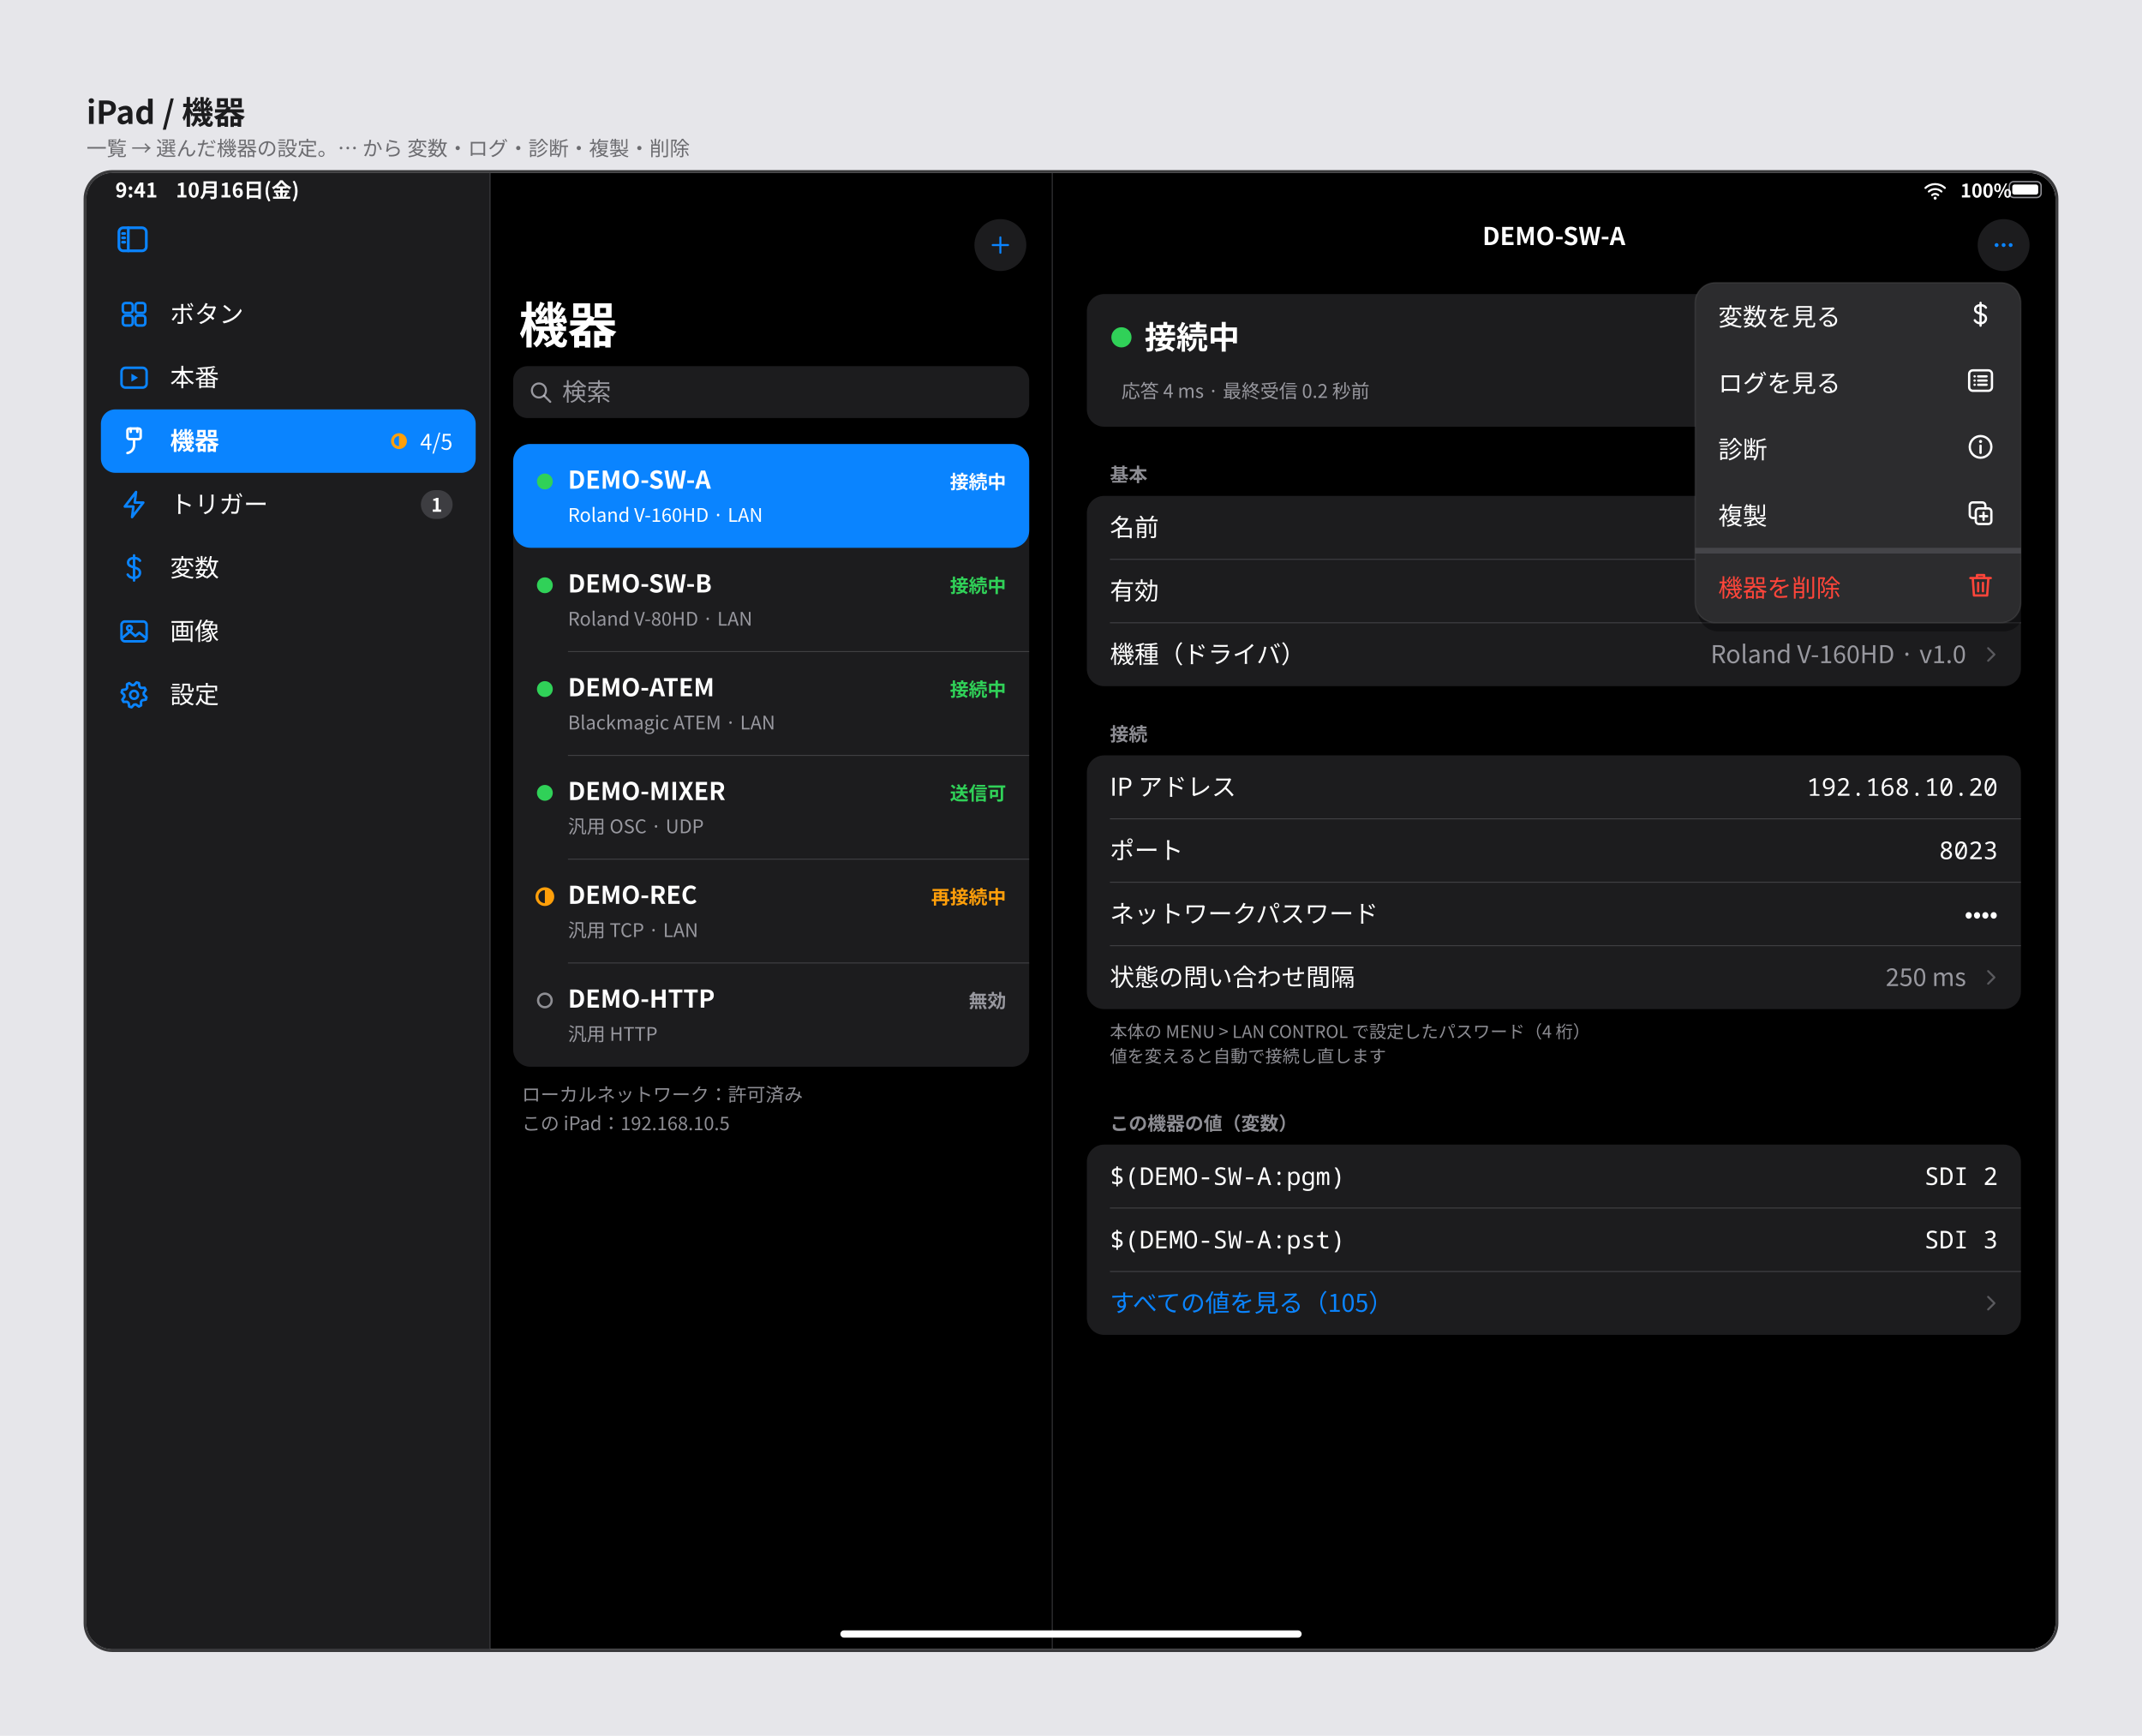
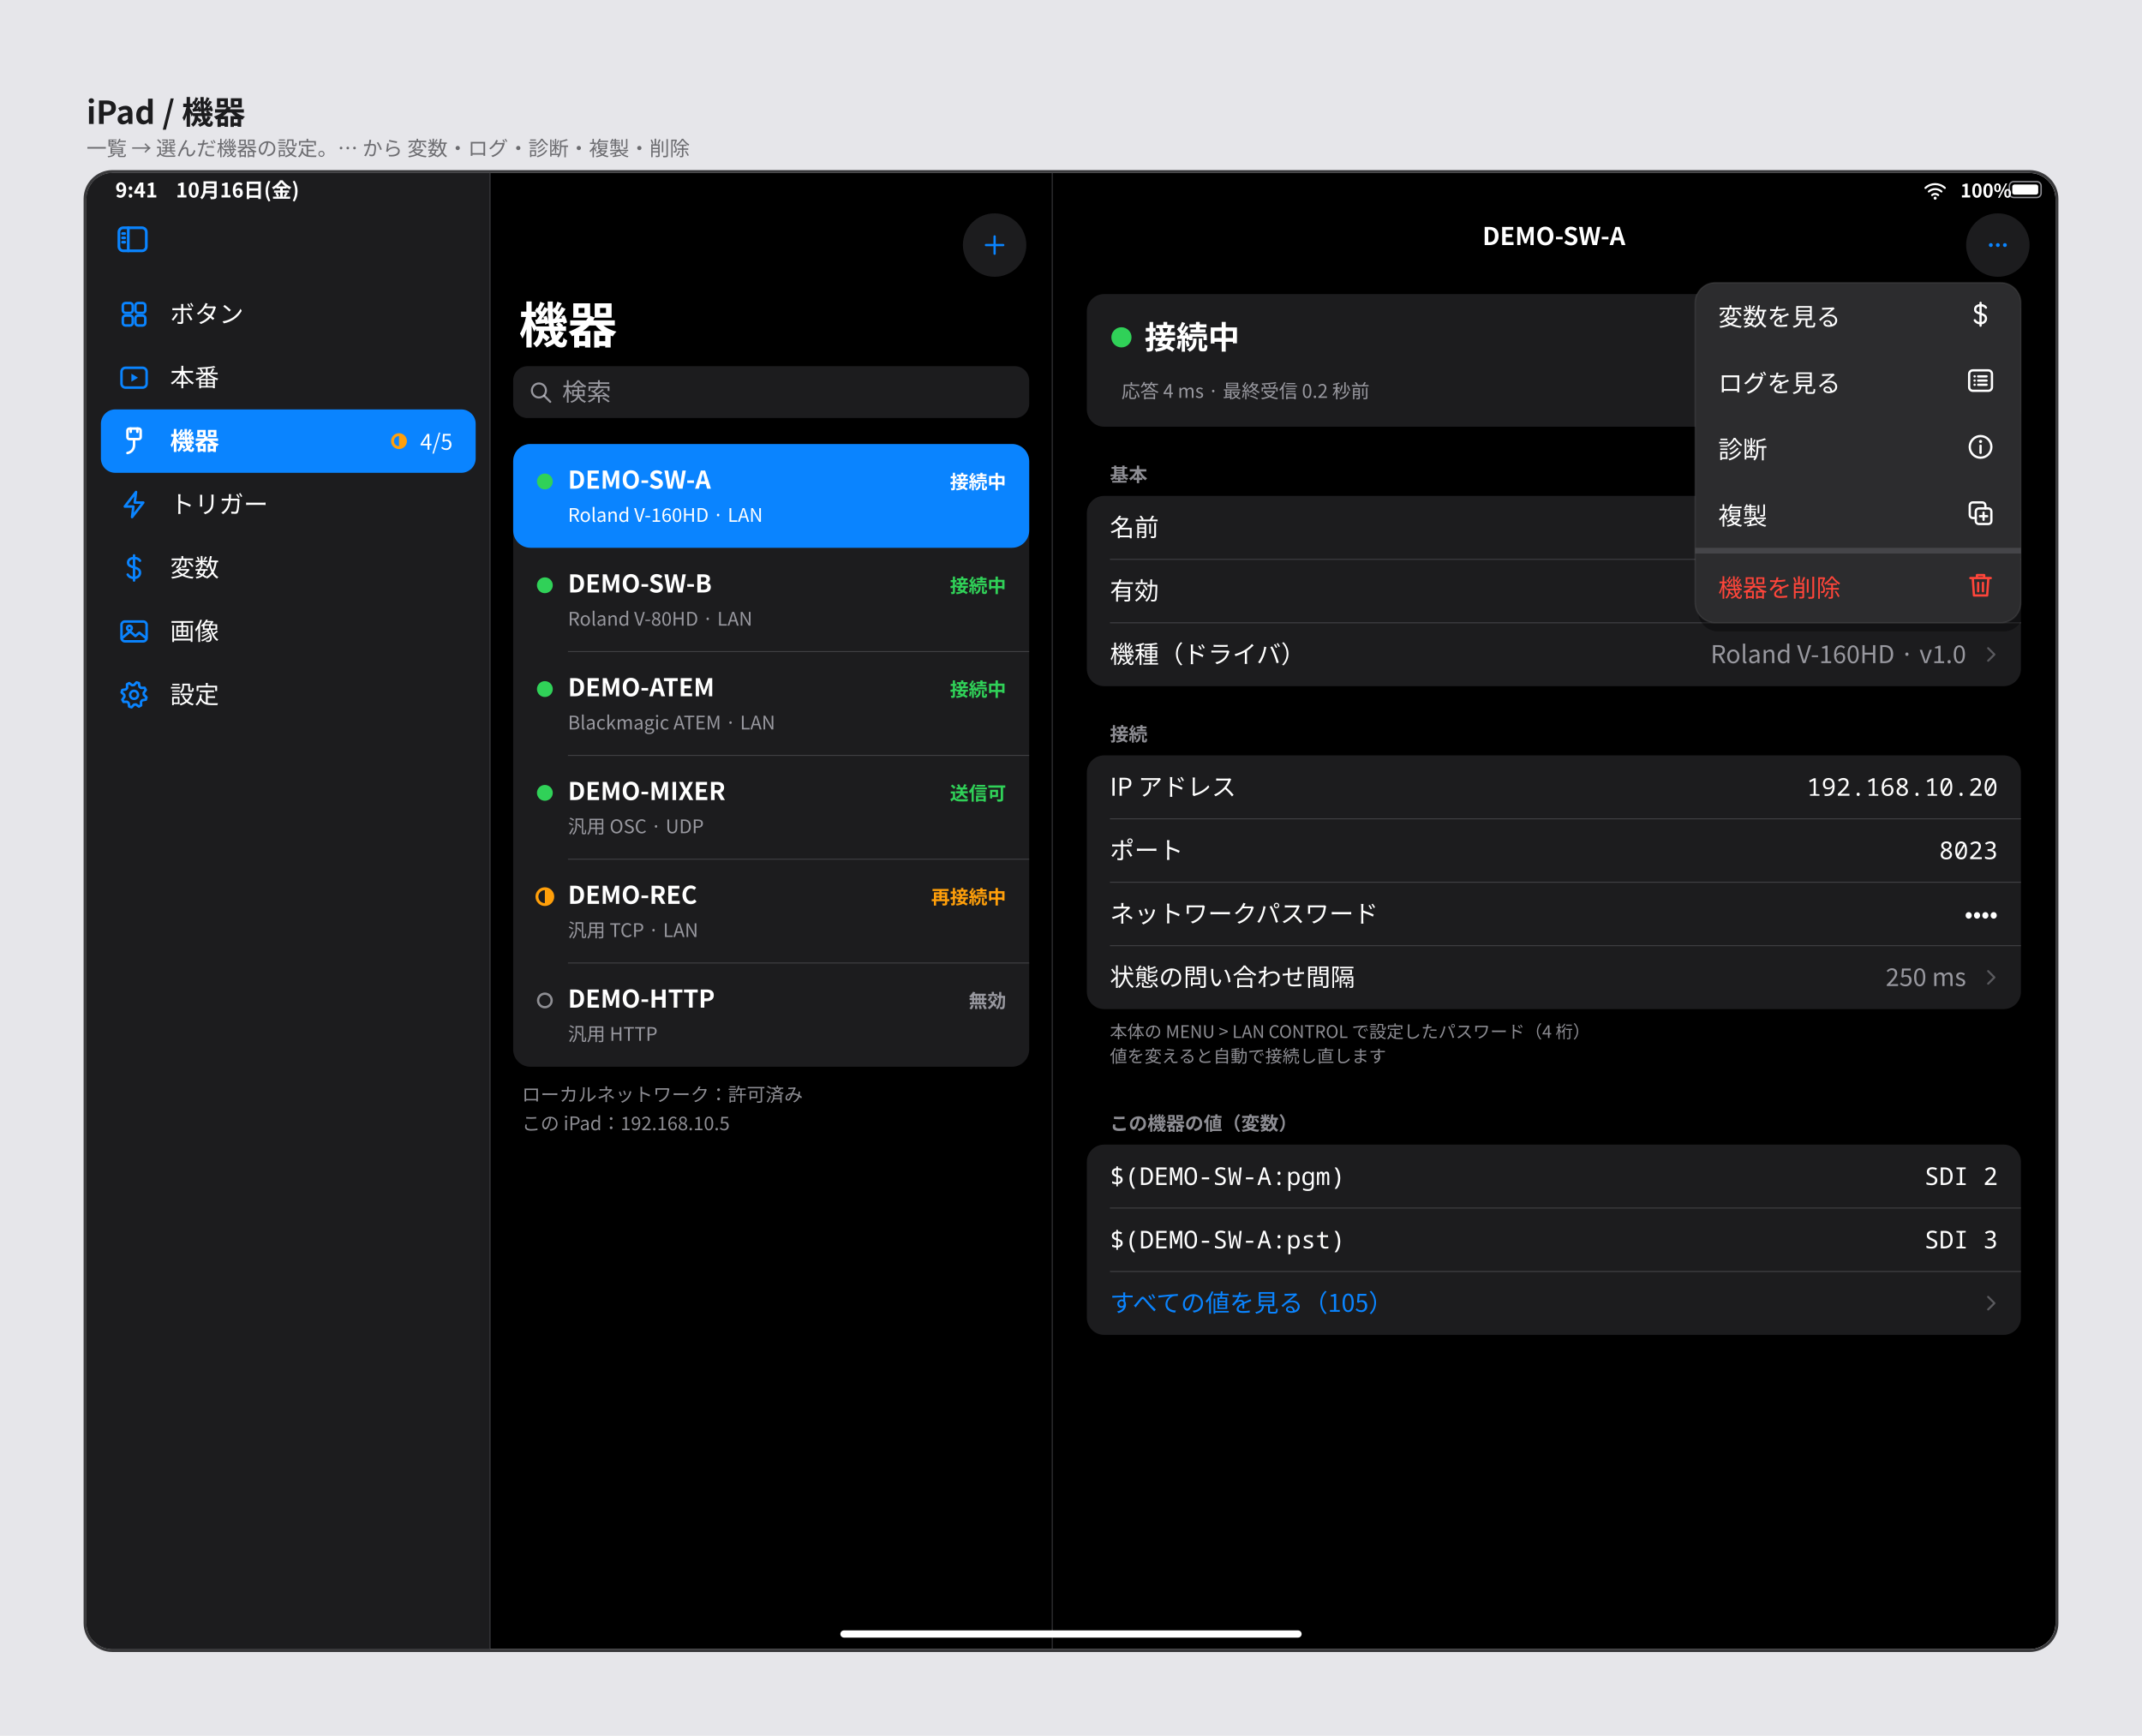
<svg xmlns="http://www.w3.org/2000/svg" width="1486" height="1204" viewBox="0 0 1486 1204">
  <rect x="0.00" y="0.00" width="1486.00" height="1204.00" fill="#E6E6EA" />
  <defs>
    <clipPath id="clip60_120">
      <rect x="0" y="0" width="1366" height="1024" rx="18" ry="18" />
    </clipPath>
  </defs>
  <g transform="translate(60.00,120.00)">
    <g clip-path="url(#clip60_120)">
      <rect x="0.00" y="0.00" width="1366.00" height="1024.00" fill="#000000" />
      <rect x="0.00" y="0.00" width="280.00" height="1024.00" fill="#1C1C1E" />
      <g transform="translate(20.00,34.00) scale(1.0)">
        <rect x="2.5" y="4" width="19" height="16" rx="3" fill="none" stroke="#0A84FF" stroke-width="1.9" stroke-linecap="round" stroke-linejoin="round" />
        <path d="M9 4 V20 M5 8 H6.5 M5 11 H6.5 M5 14 H6.5" fill="none" stroke="#0A84FF" stroke-width="1.9" stroke-linecap="round" stroke-linejoin="round" />
      </g>
      <g transform="translate(22.00,87.00) scale(0.9166667)">
        <rect x="3.5" y="3.5" width="7.5" height="7.5" rx="2" fill="none" stroke="#0A84FF" stroke-width="1.9" stroke-linecap="round" stroke-linejoin="round" />
        <rect x="3.5" y="13" width="7.5" height="7.5" rx="2" fill="none" stroke="#0A84FF" stroke-width="1.9" stroke-linecap="round" stroke-linejoin="round" />
        <rect x="13" y="3.5" width="7.5" height="7.5" rx="2" fill="none" stroke="#0A84FF" stroke-width="1.9" stroke-linecap="round" stroke-linejoin="round" />
        <rect x="13" y="13" width="7.5" height="7.5" rx="2" fill="none" stroke="#0A84FF" stroke-width="1.9" stroke-linecap="round" stroke-linejoin="round" />
      </g>
      <text x="58.00" y="104.00" font-family="-apple-system, 'SF Pro Text', 'Hiragino Sans', 'Noto Sans CJK JP', 'Noto Sans JP', sans-serif" font-size="17" font-weight="400" fill="#FFFFFF" text-anchor="start">ボタン</text>
      <g transform="translate(22.00,131.00) scale(0.9166667)">
        <rect x="2.5" y="4.5" width="19" height="15" rx="3" fill="none" stroke="#0A84FF" stroke-width="1.9" stroke-linecap="round" stroke-linejoin="round" />
        <path d="M10 9 L15 12 L10 15 Z" fill="#0A84FF" />
      </g>
      <text x="58.00" y="148.00" font-family="-apple-system, 'SF Pro Text', 'Hiragino Sans', 'Noto Sans CJK JP', 'Noto Sans JP', sans-serif" font-size="17" font-weight="400" fill="#FFFFFF" text-anchor="start">本番</text>
      <rect x="10.00" y="164.00" width="260.00" height="44.00" rx="10" ry="10" fill="#0A84FF" />
      <g transform="translate(22.00,175.00) scale(0.9166667)">
        <rect x="7" y="2.5" width="10" height="8" rx="1.5" fill="none" stroke="#FFFFFF" stroke-width="1.9" stroke-linecap="round" stroke-linejoin="round" />
        <path d="M9.5 2.5 V5 M14.5 2.5 V5 M12 10.5 V15 C12 18 10 20.5 7 21" fill="none" stroke="#FFFFFF" stroke-width="1.9" stroke-linecap="round" stroke-linejoin="round" />
      </g>
      <text x="58.00" y="192.00" font-family="-apple-system, 'SF Pro Text', 'Hiragino Sans', 'Noto Sans CJK JP', 'Noto Sans JP', sans-serif" font-size="17" font-weight="600" fill="#FFFFFF" text-anchor="start">機器</text>
      <text x="254.00" y="192.00" font-family="-apple-system, 'SF Pro Text', 'Hiragino Sans', 'Noto Sans CJK JP', 'Noto Sans JP', sans-serif" font-size="15" font-weight="400" fill="#FFFFFF" text-anchor="end">4/5</text>
      <circle cx="216.80" cy="186.00" r="4.5" fill="none" stroke="#FF9F0A" stroke-width="2" />
      <path d="M216.8 181.5 A4.5 4.5 0 0 1 216.8 190.5 Z" fill="#FF9F0A" />
      <g transform="translate(22.00,219.00) scale(0.9166667)">
        <path d="M13.5 2.5 L5 13.5 H11.5 L10.5 21.5 L19 10.5 H12.5 Z" fill="none" stroke="#0A84FF" stroke-width="1.9" stroke-linecap="round" stroke-linejoin="round" />
      </g>
      <text x="58.00" y="236.00" font-family="-apple-system, 'SF Pro Text', 'Hiragino Sans', 'Noto Sans CJK JP', 'Noto Sans JP', sans-serif" font-size="17" font-weight="400" fill="#FFFFFF" text-anchor="start">トリガー</text>
-       <rect x="232.00" y="220.00" width="22.00" height="20.00" rx="10" ry="10" fill="rgba(120,120,128,0.36)" />
-       <text x="243.00" y="235.00" font-family="-apple-system, 'SF Pro Text', 'Hiragino Sans', 'Noto Sans CJK JP', 'Noto Sans JP', sans-serif" font-size="13" font-weight="600" fill="#FFFFFF" text-anchor="middle">1</text>
      <g transform="translate(22.00,263.00) scale(0.9166667)">
        <path d="M12 2.5 V21.5 M16.5 6.5 C15.5 5 14 4.5 12 4.5 C9 4.5 7.5 6 7.5 8 C7.5 12.5 16.5 10.5 16.5 15.5 C16.5 17.8 14.6 19.5 12 19.5 C9.8 19.5 8.2 18.7 7.2 17" fill="none" stroke="#0A84FF" stroke-width="1.9" stroke-linecap="round" stroke-linejoin="round" />
      </g>
      <text x="58.00" y="280.00" font-family="-apple-system, 'SF Pro Text', 'Hiragino Sans', 'Noto Sans CJK JP', 'Noto Sans JP', sans-serif" font-size="17" font-weight="400" fill="#FFFFFF" text-anchor="start">変数</text>
      <g transform="translate(22.00,307.00) scale(0.9166667)">
        <rect x="2.5" y="4.5" width="19" height="15" rx="2.5" fill="none" stroke="#0A84FF" stroke-width="1.9" stroke-linecap="round" stroke-linejoin="round" />
        <circle cx="8.5" cy="9.5" r="1.8" fill="none" stroke="#0A84FF" stroke-width="1.9" stroke-linecap="round" stroke-linejoin="round" />
        <path d="M3 17 L9 12 L13 15.5 L16 13 L21 17" fill="none" stroke="#0A84FF" stroke-width="1.9" stroke-linecap="round" stroke-linejoin="round" />
      </g>
      <text x="58.00" y="324.00" font-family="-apple-system, 'SF Pro Text', 'Hiragino Sans', 'Noto Sans CJK JP', 'Noto Sans JP', sans-serif" font-size="17" font-weight="400" fill="#FFFFFF" text-anchor="start">画像</text>
      <g transform="translate(22.00,351.00) scale(0.9166667)">
        <path d="M12.00 4.60 L13.87 2.58 L15.67 3.13 L16.11 5.85 L17.23 6.77 L19.98 6.67 L20.87 8.33 L19.26 10.56 L19.40 12.00 L21.42 13.87 L20.87 15.67 L18.15 16.11 L17.23 17.23 L17.33 19.98 L15.67 20.87 L13.44 19.26 L12.00 19.40 L10.13 21.42 L8.33 20.87 L7.89 18.15 L6.77 17.23 L4.02 17.33 L3.13 15.67 L4.74 13.44 L4.60 12.00 L2.58 10.13 L3.13 8.33 L5.85 7.89 L6.77 6.77 L6.67 4.02 L8.33 3.13 L10.56 4.74 Z" fill="none" stroke="#0A84FF" stroke-width="1.9" stroke-linecap="round" stroke-linejoin="round" />
        <circle cx="12" cy="12" r="3" fill="none" stroke="#0A84FF" stroke-width="1.9" stroke-linecap="round" stroke-linejoin="round" />
      </g>
      <text x="58.00" y="368.00" font-family="-apple-system, 'SF Pro Text', 'Hiragino Sans', 'Noto Sans CJK JP', 'Noto Sans JP', sans-serif" font-size="17" font-weight="400" fill="#FFFFFF" text-anchor="start">設定</text>
      <line x1="280.00" y1="0.00" x2="280.00" y2="1024.00" stroke="rgba(84,84,88,0.65)" stroke-width="0.7" />
      <text x="300.00" y="118.00" font-family="-apple-system, 'SF Pro Text', 'Hiragino Sans', 'Noto Sans CJK JP', 'Noto Sans JP', sans-serif" font-size="34" font-weight="700" fill="#FFFFFF" text-anchor="start">機器</text>
-       <circle cx="634.00" cy="50.00" r="18" fill="rgba(118,118,128,0.24)" />
-       <g transform="translate(626.00,42.00) scale(0.6666667)">
+       <circle cx="630.00" cy="50.00" r="22" fill="rgba(118,118,128,0.24)" />
+       <g transform="translate(621.00,41.00) scale(0.75)">
        <path d="M12 4 V20 M4 12 H20" fill="none" stroke="#0A84FF" stroke-width="2.1" stroke-linecap="round" stroke-linejoin="round" />
      </g>
      <rect x="296.00" y="134.00" width="358.00" height="36.00" rx="10" ry="10" fill="rgba(118,118,128,0.24)" />
      <g transform="translate(306.00,143.00) scale(0.75)">
        <circle cx="10.5" cy="10.5" r="6.5" fill="none" stroke="rgba(235,235,245,0.6)" stroke-width="1.9" stroke-linecap="round" stroke-linejoin="round" />
        <path d="M15.5 15.5 L21 21" fill="none" stroke="rgba(235,235,245,0.6)" stroke-width="1.9" stroke-linecap="round" stroke-linejoin="round" />
      </g>
      <text x="330.00" y="158.00" font-family="-apple-system, 'SF Pro Text', 'Hiragino Sans', 'Noto Sans CJK JP', 'Noto Sans JP', sans-serif" font-size="17" font-weight="400" fill="rgba(235,235,245,0.6)" text-anchor="start">検索</text>
      <rect x="296.00" y="188.00" width="358.00" height="432.00" rx="12" ry="12" fill="#1C1C1E" />
      <rect x="296.00" y="188.00" width="358.00" height="72.00" rx="12" ry="12" fill="#0A84FF" />
      <circle cx="318.00" cy="214.00" r="5.5" fill="#30D158" />
      <text x="334.00" y="219.00" font-family="-apple-system, 'SF Pro Text', 'Hiragino Sans', 'Noto Sans CJK JP', 'Noto Sans JP', sans-serif" font-size="17" font-weight="600" fill="#FFFFFF" text-anchor="start">DEMO-SW-A</text>
      <text x="334.00" y="242.00" font-family="-apple-system, 'SF Pro Text', 'Hiragino Sans', 'Noto Sans CJK JP', 'Noto Sans JP', sans-serif" font-size="13" font-weight="400" fill="#FFFFFF" text-anchor="start">Roland V-160HD · LAN</text>
      <text x="638.00" y="219.00" font-family="-apple-system, 'SF Pro Text', 'Hiragino Sans', 'Noto Sans CJK JP', 'Noto Sans JP', sans-serif" font-size="13" font-weight="600" fill="#FFFFFF" text-anchor="end">接続中</text>
      <circle cx="318.00" cy="286.00" r="5.5" fill="#30D158" />
      <text x="334.00" y="291.00" font-family="-apple-system, 'SF Pro Text', 'Hiragino Sans', 'Noto Sans CJK JP', 'Noto Sans JP', sans-serif" font-size="17" font-weight="600" fill="#FFFFFF" text-anchor="start">DEMO-SW-B</text>
      <text x="334.00" y="314.00" font-family="-apple-system, 'SF Pro Text', 'Hiragino Sans', 'Noto Sans CJK JP', 'Noto Sans JP', sans-serif" font-size="13" font-weight="400" fill="rgba(235,235,245,0.6)" text-anchor="start">Roland V-80HD · LAN</text>
      <text x="638.00" y="291.00" font-family="-apple-system, 'SF Pro Text', 'Hiragino Sans', 'Noto Sans CJK JP', 'Noto Sans JP', sans-serif" font-size="13" font-weight="600" fill="#30D158" text-anchor="end">接続中</text>
      <line x1="334.00" y1="332.00" x2="654.00" y2="332.00" stroke="rgba(84,84,88,0.65)" stroke-width="0.7" />
      <circle cx="318.00" cy="358.00" r="5.5" fill="#30D158" />
      <text x="334.00" y="363.00" font-family="-apple-system, 'SF Pro Text', 'Hiragino Sans', 'Noto Sans CJK JP', 'Noto Sans JP', sans-serif" font-size="17" font-weight="600" fill="#FFFFFF" text-anchor="start">DEMO-ATEM</text>
      <text x="334.00" y="386.00" font-family="-apple-system, 'SF Pro Text', 'Hiragino Sans', 'Noto Sans CJK JP', 'Noto Sans JP', sans-serif" font-size="13" font-weight="400" fill="rgba(235,235,245,0.6)" text-anchor="start">Blackmagic ATEM · LAN</text>
      <text x="638.00" y="363.00" font-family="-apple-system, 'SF Pro Text', 'Hiragino Sans', 'Noto Sans CJK JP', 'Noto Sans JP', sans-serif" font-size="13" font-weight="600" fill="#30D158" text-anchor="end">接続中</text>
      <line x1="334.00" y1="404.00" x2="654.00" y2="404.00" stroke="rgba(84,84,88,0.65)" stroke-width="0.7" />
      <circle cx="318.00" cy="430.00" r="5.5" fill="#30D158" />
      <text x="334.00" y="435.00" font-family="-apple-system, 'SF Pro Text', 'Hiragino Sans', 'Noto Sans CJK JP', 'Noto Sans JP', sans-serif" font-size="17" font-weight="600" fill="#FFFFFF" text-anchor="start">DEMO-MIXER</text>
      <text x="334.00" y="458.00" font-family="-apple-system, 'SF Pro Text', 'Hiragino Sans', 'Noto Sans CJK JP', 'Noto Sans JP', sans-serif" font-size="13" font-weight="400" fill="rgba(235,235,245,0.6)" text-anchor="start">汎用 OSC · UDP</text>
      <text x="638.00" y="435.00" font-family="-apple-system, 'SF Pro Text', 'Hiragino Sans', 'Noto Sans CJK JP', 'Noto Sans JP', sans-serif" font-size="13" font-weight="600" fill="#30D158" text-anchor="end">送信可</text>
      <line x1="334.00" y1="476.00" x2="654.00" y2="476.00" stroke="rgba(84,84,88,0.65)" stroke-width="0.7" />
      <circle cx="318.00" cy="502.00" r="5.5" fill="none" stroke="#FF9F0A" stroke-width="2" />
      <path d="M318 496.5 A5.5 5.5 0 0 1 318 507.5 Z" fill="#FF9F0A" />
      <text x="334.00" y="507.00" font-family="-apple-system, 'SF Pro Text', 'Hiragino Sans', 'Noto Sans CJK JP', 'Noto Sans JP', sans-serif" font-size="17" font-weight="600" fill="#FFFFFF" text-anchor="start">DEMO-REC</text>
      <text x="334.00" y="530.00" font-family="-apple-system, 'SF Pro Text', 'Hiragino Sans', 'Noto Sans CJK JP', 'Noto Sans JP', sans-serif" font-size="13" font-weight="400" fill="rgba(235,235,245,0.6)" text-anchor="start">汎用 TCP · LAN</text>
      <text x="638.00" y="507.00" font-family="-apple-system, 'SF Pro Text', 'Hiragino Sans', 'Noto Sans CJK JP', 'Noto Sans JP', sans-serif" font-size="13" font-weight="600" fill="#FF9F0A" text-anchor="end">再接続中</text>
      <line x1="334.00" y1="548.00" x2="654.00" y2="548.00" stroke="rgba(84,84,88,0.65)" stroke-width="0.7" />
      <circle cx="318.00" cy="574.00" r="4.7" fill="none" stroke="#8E8E93" stroke-width="1.6" />
      <text x="334.00" y="579.00" font-family="-apple-system, 'SF Pro Text', 'Hiragino Sans', 'Noto Sans CJK JP', 'Noto Sans JP', sans-serif" font-size="17" font-weight="600" fill="#FFFFFF" text-anchor="start">DEMO-HTTP</text>
      <text x="334.00" y="602.00" font-family="-apple-system, 'SF Pro Text', 'Hiragino Sans', 'Noto Sans CJK JP', 'Noto Sans JP', sans-serif" font-size="13" font-weight="400" fill="rgba(235,235,245,0.6)" text-anchor="start">汎用 HTTP</text>
      <text x="638.00" y="579.00" font-family="-apple-system, 'SF Pro Text', 'Hiragino Sans', 'Noto Sans CJK JP', 'Noto Sans JP', sans-serif" font-size="13" font-weight="600" fill="rgba(235,235,245,0.6)" text-anchor="end">無効</text>
      <text x="302.00" y="644.00" font-family="-apple-system, 'SF Pro Text', 'Hiragino Sans', 'Noto Sans CJK JP', 'Noto Sans JP', sans-serif" font-size="13" font-weight="400" fill="rgba(235,235,245,0.6)" text-anchor="start">ローカルネットワーク：許可済み</text>
      <text x="302.00" y="664.00" font-family="-apple-system, 'SF Pro Text', 'Hiragino Sans', 'Noto Sans CJK JP', 'Noto Sans JP', sans-serif" font-size="13" font-weight="400" fill="rgba(235,235,245,0.6)" text-anchor="start">この iPad：192.168.10.5</text>
      <line x1="670.00" y1="0.00" x2="670.00" y2="1024.00" stroke="rgba(84,84,88,0.65)" stroke-width="0.7" />
      <text x="1018.00" y="50.00" font-family="-apple-system, 'SF Pro Text', 'Hiragino Sans', 'Noto Sans CJK JP', 'Noto Sans JP', sans-serif" font-size="17" font-weight="600" fill="#FFFFFF" text-anchor="middle">DEMO-SW-A</text>
-       <circle cx="1330.00" cy="50.00" r="18" fill="rgba(118,118,128,0.24)" />
-       <g transform="translate(1321.00,41.00) scale(0.75)">
+       <circle cx="1326.00" cy="50.00" r="22" fill="rgba(118,118,128,0.24)" />
+       <g transform="translate(1317.00,41.00) scale(0.75)">
        <circle cx="5.5" cy="12" r="1.8" fill="#0A84FF" />
        <circle cx="12" cy="12" r="1.8" fill="#0A84FF" />
        <circle cx="18.5" cy="12" r="1.8" fill="#0A84FF" />
      </g>
      <rect x="694.00" y="84.00" width="648.00" height="92.00" rx="12" ry="12" fill="#1C1C1E" />
      <circle cx="718.00" cy="114.00" r="7" fill="#30D158" />
      <text x="734.00" y="122.00" font-family="-apple-system, 'SF Pro Text', 'Hiragino Sans', 'Noto Sans CJK JP', 'Noto Sans JP', sans-serif" font-size="22" font-weight="700" fill="#FFFFFF" text-anchor="start">接続中</text>
      <text x="718.00" y="156.00" font-family="-apple-system, 'SF Pro Text', 'Hiragino Sans', 'Noto Sans CJK JP', 'Noto Sans JP', sans-serif" font-size="13" font-weight="400" fill="rgba(235,235,245,0.6)" text-anchor="start">応答 4 ms · 最終受信 0.2 秒前</text>
      <text x="710.00" y="214.00" font-family="-apple-system, 'SF Pro Text', 'Hiragino Sans', 'Noto Sans CJK JP', 'Noto Sans JP', sans-serif" font-size="13" font-weight="600" fill="rgba(235,235,245,0.6)" text-anchor="start">基本</text>
      <rect x="694.00" y="224.00" width="648.00" height="132.00" rx="12" ry="12" fill="#1C1C1E" />
      <text x="710.00" y="252.00" font-family="-apple-system, 'SF Pro Text', 'Hiragino Sans', 'Noto Sans CJK JP', 'Noto Sans JP', sans-serif" font-size="17" font-weight="400" fill="#FFFFFF" text-anchor="start">名前</text>
      <text x="1326.00" y="252.00" font-family="-apple-system, 'SF Pro Text', 'Hiragino Sans', 'Noto Sans CJK JP', 'Noto Sans JP', sans-serif" font-size="17" font-weight="400" fill="#FFFFFF" text-anchor="end">DEMO-SW-A</text>
      <line x1="710.00" y1="268.00" x2="1342.00" y2="268.00" stroke="rgba(84,84,88,0.65)" stroke-width="0.7" />
      <text x="710.00" y="296.00" font-family="-apple-system, 'SF Pro Text', 'Hiragino Sans', 'Noto Sans CJK JP', 'Noto Sans JP', sans-serif" font-size="17" font-weight="400" fill="#FFFFFF" text-anchor="start">有効</text>
      <rect x="1275.00" y="274.50" width="51.00" height="31.00" rx="15.5" ry="15.5" fill="#30D158" />
      <circle cx="1310.50" cy="290.00" r="13.5" fill="#FFFFFF" />
      <line x1="710.00" y1="312.00" x2="1342.00" y2="312.00" stroke="rgba(84,84,88,0.65)" stroke-width="0.7" />
      <text x="710.00" y="340.00" font-family="-apple-system, 'SF Pro Text', 'Hiragino Sans', 'Noto Sans CJK JP', 'Noto Sans JP', sans-serif" font-size="17" font-weight="400" fill="#FFFFFF" text-anchor="start">機種（ドライバ）</text>
      <g transform="translate(1314.00,327.00) scale(0.5833333)">
        <path d="M9 4.5 L16.5 12 L9 19.5" fill="none" stroke="rgba(235,235,245,0.3)" stroke-width="2.4" stroke-linecap="round" stroke-linejoin="round" />
      </g>
      <text x="1304.00" y="340.00" font-family="-apple-system, 'SF Pro Text', 'Hiragino Sans', 'Noto Sans CJK JP', 'Noto Sans JP', sans-serif" font-size="17" font-weight="400" fill="rgba(235,235,245,0.6)" text-anchor="end">Roland V-160HD · v1.0</text>
      <text x="710.00" y="394.00" font-family="-apple-system, 'SF Pro Text', 'Hiragino Sans', 'Noto Sans CJK JP', 'Noto Sans JP', sans-serif" font-size="13" font-weight="600" fill="rgba(235,235,245,0.6)" text-anchor="start">接続</text>
      <rect x="694.00" y="404.00" width="648.00" height="176.00" rx="12" ry="12" fill="#1C1C1E" />
      <text x="710.00" y="432.00" font-family="-apple-system, 'SF Pro Text', 'Hiragino Sans', 'Noto Sans CJK JP', 'Noto Sans JP', sans-serif" font-size="17" font-weight="400" fill="#FFFFFF" text-anchor="start">IP アドレス</text>
      <text x="1326.00" y="432.00" font-family="'SF Mono', Menlo, 'Noto Sans Mono', monospace" font-size="17" font-weight="400" fill="#FFFFFF" text-anchor="end">192.168.10.20</text>
      <line x1="710.00" y1="448.00" x2="1342.00" y2="448.00" stroke="rgba(84,84,88,0.65)" stroke-width="0.7" />
      <text x="710.00" y="476.00" font-family="-apple-system, 'SF Pro Text', 'Hiragino Sans', 'Noto Sans CJK JP', 'Noto Sans JP', sans-serif" font-size="17" font-weight="400" fill="#FFFFFF" text-anchor="start">ポート</text>
      <text x="1326.00" y="476.00" font-family="'SF Mono', Menlo, 'Noto Sans Mono', monospace" font-size="17" font-weight="400" fill="#FFFFFF" text-anchor="end">8023</text>
      <line x1="710.00" y1="492.00" x2="1342.00" y2="492.00" stroke="rgba(84,84,88,0.65)" stroke-width="0.7" />
      <text x="710.00" y="520.00" font-family="-apple-system, 'SF Pro Text', 'Hiragino Sans', 'Noto Sans CJK JP', 'Noto Sans JP', sans-serif" font-size="17" font-weight="400" fill="#FFFFFF" text-anchor="start">ネットワークパスワード</text>
      <text x="1326.00" y="520.00" font-family="-apple-system, 'SF Pro Text', 'Hiragino Sans', 'Noto Sans CJK JP', 'Noto Sans JP', sans-serif" font-size="17" font-weight="400" fill="#FFFFFF" text-anchor="end">••••</text>
      <line x1="710.00" y1="536.00" x2="1342.00" y2="536.00" stroke="rgba(84,84,88,0.65)" stroke-width="0.7" />
      <text x="710.00" y="564.00" font-family="-apple-system, 'SF Pro Text', 'Hiragino Sans', 'Noto Sans CJK JP', 'Noto Sans JP', sans-serif" font-size="17" font-weight="400" fill="#FFFFFF" text-anchor="start">状態の問い合わせ間隔</text>
      <g transform="translate(1314.00,551.00) scale(0.5833333)">
        <path d="M9 4.5 L16.5 12 L9 19.5" fill="none" stroke="rgba(235,235,245,0.3)" stroke-width="2.4" stroke-linecap="round" stroke-linejoin="round" />
      </g>
      <text x="1304.00" y="564.00" font-family="-apple-system, 'SF Pro Text', 'Hiragino Sans', 'Noto Sans CJK JP', 'Noto Sans JP', sans-serif" font-size="17" font-weight="400" fill="rgba(235,235,245,0.6)" text-anchor="end">250 ms</text>
      <text x="710.00" y="600.00" font-family="-apple-system, 'SF Pro Text', 'Hiragino Sans', 'Noto Sans CJK JP', 'Noto Sans JP', sans-serif" font-size="12" font-weight="400" fill="rgba(235,235,245,0.6)" text-anchor="start">本体の MENU &gt; LAN CONTROL で設定したパスワード（4 桁）</text>
      <text x="710.00" y="617.00" font-family="-apple-system, 'SF Pro Text', 'Hiragino Sans', 'Noto Sans CJK JP', 'Noto Sans JP', sans-serif" font-size="12" font-weight="400" fill="rgba(235,235,245,0.6)" text-anchor="start">値を変えると自動で接続し直します</text>
      <text x="710.00" y="664.00" font-family="-apple-system, 'SF Pro Text', 'Hiragino Sans', 'Noto Sans CJK JP', 'Noto Sans JP', sans-serif" font-size="13" font-weight="600" fill="rgba(235,235,245,0.6)" text-anchor="start">この機器の値（変数）</text>
      <rect x="694.00" y="674.00" width="648.00" height="132.00" rx="12" ry="12" fill="#1C1C1E" />
      <text x="710.00" y="702.00" font-family="'SF Mono', Menlo, 'Noto Sans Mono', monospace" font-size="17" font-weight="400" fill="#FFFFFF" text-anchor="start">$(DEMO-SW-A:pgm)</text>
      <text x="1326.00" y="702.00" font-family="'SF Mono', Menlo, 'Noto Sans Mono', monospace" font-size="17" font-weight="400" fill="#FFFFFF" text-anchor="end">SDI 2</text>
      <line x1="710.00" y1="718.00" x2="1342.00" y2="718.00" stroke="rgba(84,84,88,0.65)" stroke-width="0.7" />
      <text x="710.00" y="746.00" font-family="'SF Mono', Menlo, 'Noto Sans Mono', monospace" font-size="17" font-weight="400" fill="#FFFFFF" text-anchor="start">$(DEMO-SW-A:pst)</text>
      <text x="1326.00" y="746.00" font-family="'SF Mono', Menlo, 'Noto Sans Mono', monospace" font-size="17" font-weight="400" fill="#FFFFFF" text-anchor="end">SDI 3</text>
      <line x1="710.00" y1="762.00" x2="1342.00" y2="762.00" stroke="rgba(84,84,88,0.65)" stroke-width="0.7" />
      <text x="710.00" y="790.00" font-family="-apple-system, 'SF Pro Text', 'Hiragino Sans', 'Noto Sans CJK JP', 'Noto Sans JP', sans-serif" font-size="17" font-weight="400" fill="#0A84FF" text-anchor="start">すべての値を見る（105）</text>
      <g transform="translate(1314.00,777.00) scale(0.5833333)">
        <path d="M9 4.5 L16.5 12 L9 19.5" fill="none" stroke="rgba(235,235,245,0.3)" stroke-width="2.4" stroke-linecap="round" stroke-linejoin="round" />
      </g>
      <rect x="1118.00" y="82.00" width="226.00" height="236.00" rx="14" ry="14" fill="rgba(0,0,0,0.35)" />
      <rect x="1116.00" y="76.00" width="226.00" height="236.00" rx="14" ry="14" fill="#2C2C2E" stroke="rgba(255,255,255,0.08)" stroke-width="1" />
      <text x="1132.00" y="106.00" font-family="-apple-system, 'SF Pro Text', 'Hiragino Sans', 'Noto Sans CJK JP', 'Noto Sans JP', sans-serif" font-size="17" font-weight="400" fill="#FFFFFF" text-anchor="start">変数を見る</text>
      <g transform="translate(1304.00,88.00) scale(0.8333333)">
        <path d="M12 2.5 V21.5 M16.5 6.5 C15.5 5 14 4.5 12 4.5 C9 4.5 7.5 6 7.5 8 C7.5 12.5 16.5 10.5 16.5 15.5 C16.5 17.8 14.6 19.5 12 19.5 C9.8 19.5 8.2 18.7 7.2 17" fill="none" stroke="#FFFFFF" stroke-width="1.9" stroke-linecap="round" stroke-linejoin="round" />
      </g>
      <text x="1132.00" y="152.00" font-family="-apple-system, 'SF Pro Text', 'Hiragino Sans', 'Noto Sans CJK JP', 'Noto Sans JP', sans-serif" font-size="17" font-weight="400" fill="#FFFFFF" text-anchor="start">ログを見る</text>
      <g transform="translate(1304.00,134.00) scale(0.8333333)">
        <rect x="2.5" y="3.5" width="19" height="17" rx="3" fill="none" stroke="#FFFFFF" stroke-width="1.9" stroke-linecap="round" stroke-linejoin="round" />
        <path d="M7 8.5 H7.1 M10 8.5 H17 M7 12 H7.1 M10 12 H17 M7 15.5 H7.1 M10 15.5 H17" fill="none" stroke="#FFFFFF" stroke-width="1.9" stroke-linecap="round" stroke-linejoin="round" />
      </g>
      <text x="1132.00" y="198.00" font-family="-apple-system, 'SF Pro Text', 'Hiragino Sans', 'Noto Sans CJK JP', 'Noto Sans JP', sans-serif" font-size="17" font-weight="400" fill="#FFFFFF" text-anchor="start">診断</text>
      <g transform="translate(1304.00,180.00) scale(0.8333333)">
        <circle cx="12" cy="12" r="9" fill="none" stroke="#FFFFFF" stroke-width="1.9" stroke-linecap="round" stroke-linejoin="round" />
        <path d="M12 11 V17" fill="none" stroke="#FFFFFF" stroke-width="1.9" stroke-linecap="round" stroke-linejoin="round" />
        <circle cx="12" cy="7.5" r="1.3" fill="#FFFFFF" />
      </g>
      <text x="1132.00" y="244.00" font-family="-apple-system, 'SF Pro Text', 'Hiragino Sans', 'Noto Sans CJK JP', 'Noto Sans JP', sans-serif" font-size="17" font-weight="400" fill="#FFFFFF" text-anchor="start">複製</text>
      <g transform="translate(1304.00,226.00) scale(0.8333333)">
        <rect x="8" y="8" width="13" height="13" rx="2.5" fill="none" stroke="#FFFFFF" stroke-width="1.9" stroke-linecap="round" stroke-linejoin="round" />
        <path d="M16 8 V5.5 C16 4.1 14.9 3 13.5 3 H5.5 C4.1 3 3 4.1 3 5.5 V13.5 C3 14.9 4.1 16 5.5 16 H8 M14.5 11.5 V17.5 M11.5 14.5 H17.5" fill="none" stroke="#FFFFFF" stroke-width="1.9" stroke-linecap="round" stroke-linejoin="round" />
      </g>
      <line x1="1116.00" y1="262.00" x2="1342.00" y2="262.00" stroke="rgba(84,84,88,0.65)" stroke-width="4" />
      <text x="1132.00" y="294.00" font-family="-apple-system, 'SF Pro Text', 'Hiragino Sans', 'Noto Sans CJK JP', 'Noto Sans JP', sans-serif" font-size="17" font-weight="400" fill="#FF453A" text-anchor="start">機器を削除</text>
      <g transform="translate(1304.00,276.00) scale(0.8333333)">
        <path d="M3.5 6 H20.5 M9 6 V3.5 H15 V6 M5.5 6 L6.5 20.5 H17.5 L18.5 6 M10 10 V17 M14 10 V17" fill="none" stroke="#FF453A" stroke-width="1.9" stroke-linecap="round" stroke-linejoin="round" />
      </g>
      <text x="20.00" y="17.00" font-family="-apple-system, 'SF Pro Text', 'Hiragino Sans', 'Noto Sans CJK JP', 'Noto Sans JP', sans-serif" font-size="14" font-weight="600" fill="#FFFFFF" text-anchor="start">9:41</text>
      <text x="62.00" y="17.00" font-family="-apple-system, 'SF Pro Text', 'Hiragino Sans', 'Noto Sans CJK JP', 'Noto Sans JP', sans-serif" font-size="14" font-weight="600" fill="#FFFFFF" text-anchor="start">10月16日(金)</text>
      <g transform="translate(1274.00,4.00) scale(0.7083333)">
        <path d="M2.5 9 C7.8 4 16.2 4 21.5 9 M5.8 12.5 C9.3 9.3 14.7 9.3 18.2 12.5 M9 16 C10.7 14.5 13.3 14.5 15 16" fill="none" stroke="#FFFFFF" stroke-width="2" stroke-linecap="round" stroke-linejoin="round" />
        <circle cx="12" cy="19" r="1.5" fill="#FFFFFF" />
      </g>
      <text x="1300.00" y="17.00" font-family="-apple-system, 'SF Pro Text', 'Hiragino Sans', 'Noto Sans CJK JP', 'Noto Sans JP', sans-serif" font-size="13" font-weight="600" fill="#FFFFFF" text-anchor="start">100%</text>
      <rect x="1334.00" y="6.00" width="22.00" height="11.00" rx="3" ry="3" fill="none" stroke="rgba(235,235,245,0.6)" stroke-width="1" />
      <rect x="1336.00" y="8.00" width="18.00" height="7.00" rx="1.5" ry="1.5" fill="#FFFFFF" />
      <rect x="523.00" y="1011.00" width="320.00" height="5.00" rx="2.5" ry="2.5" fill="#FFFFFF" />
    </g>
    <rect x="-1.00" y="-1.00" width="1368.00" height="1026.00" rx="19" ry="19" fill="none" stroke="#3A3A3C" stroke-width="2" />
  </g>
  <text x="60.00" y="86.00" font-family="-apple-system, 'SF Pro Text', 'Hiragino Sans', 'Noto Sans CJK JP', 'Noto Sans JP', sans-serif" font-size="22" font-weight="700" fill="#1C1C1E" text-anchor="start">iPad / 機器</text>
  <text x="60.00" y="108.00" font-family="-apple-system, 'SF Pro Text', 'Hiragino Sans', 'Noto Sans CJK JP', 'Noto Sans JP', sans-serif" font-size="14" font-weight="400" fill="#6C6C70" text-anchor="start">一覧 → 選んだ機器の設定。⋯ から 変数・ログ・診断・複製・削除</text>
</svg>
